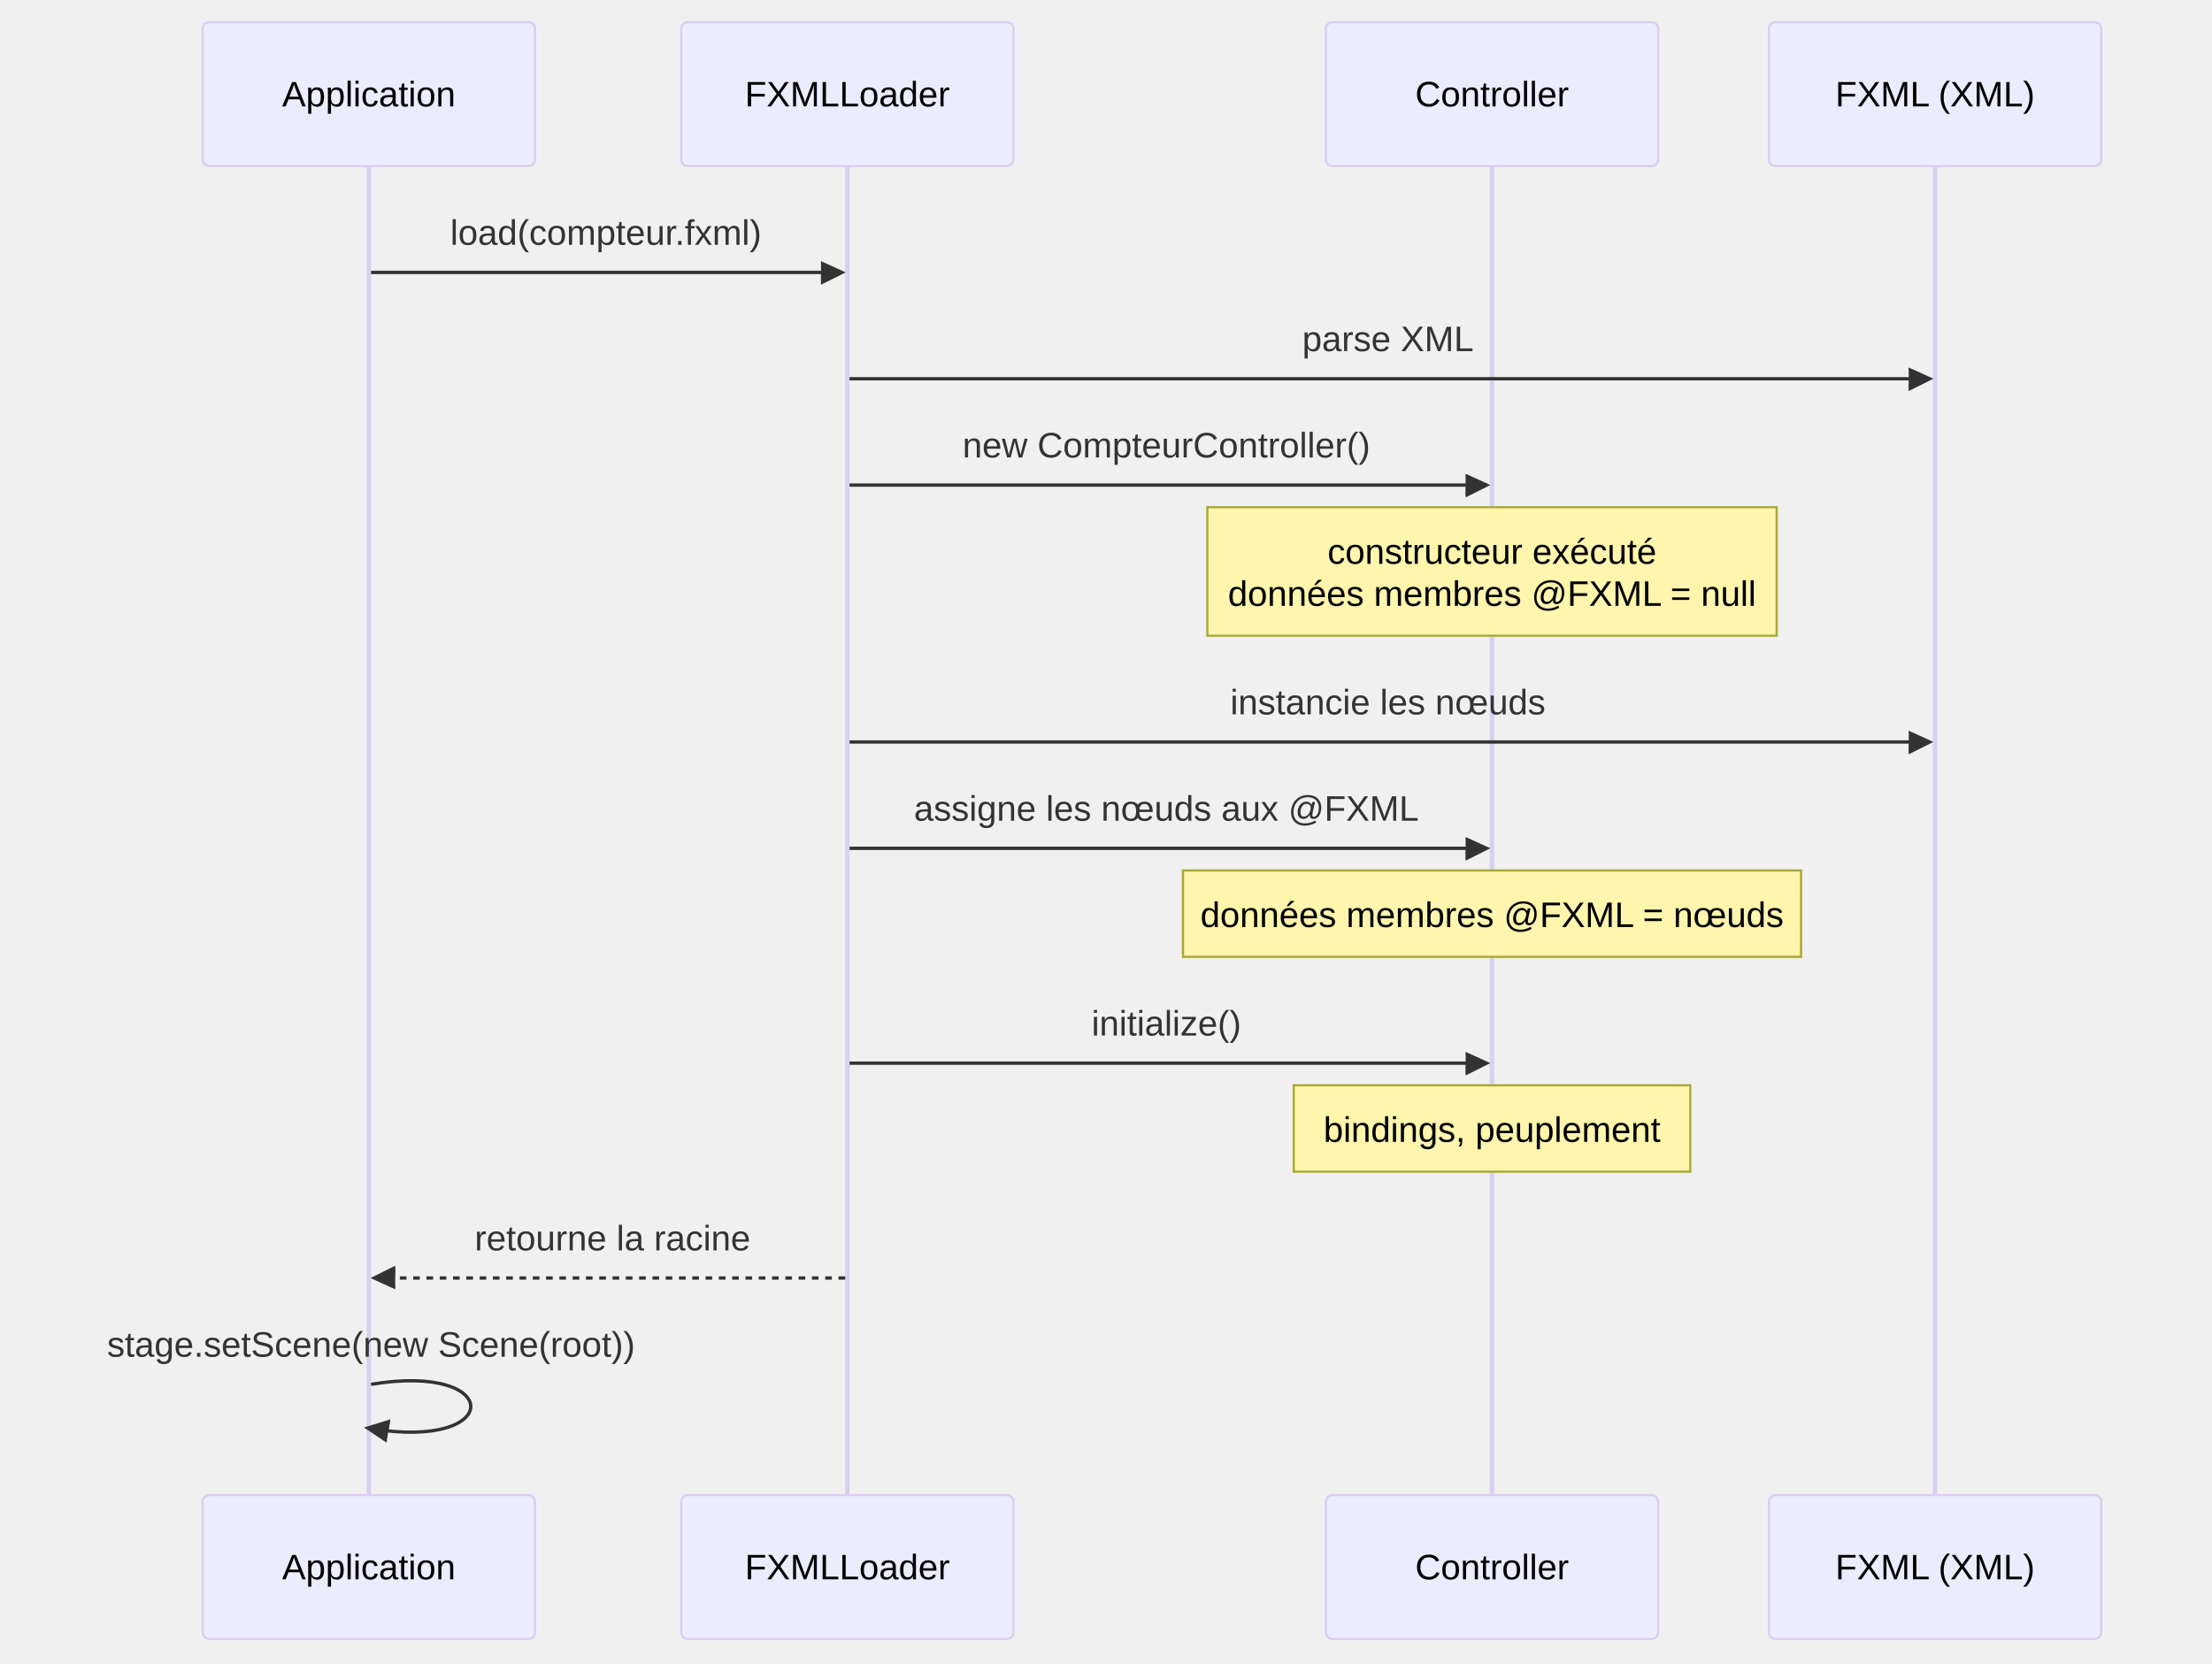
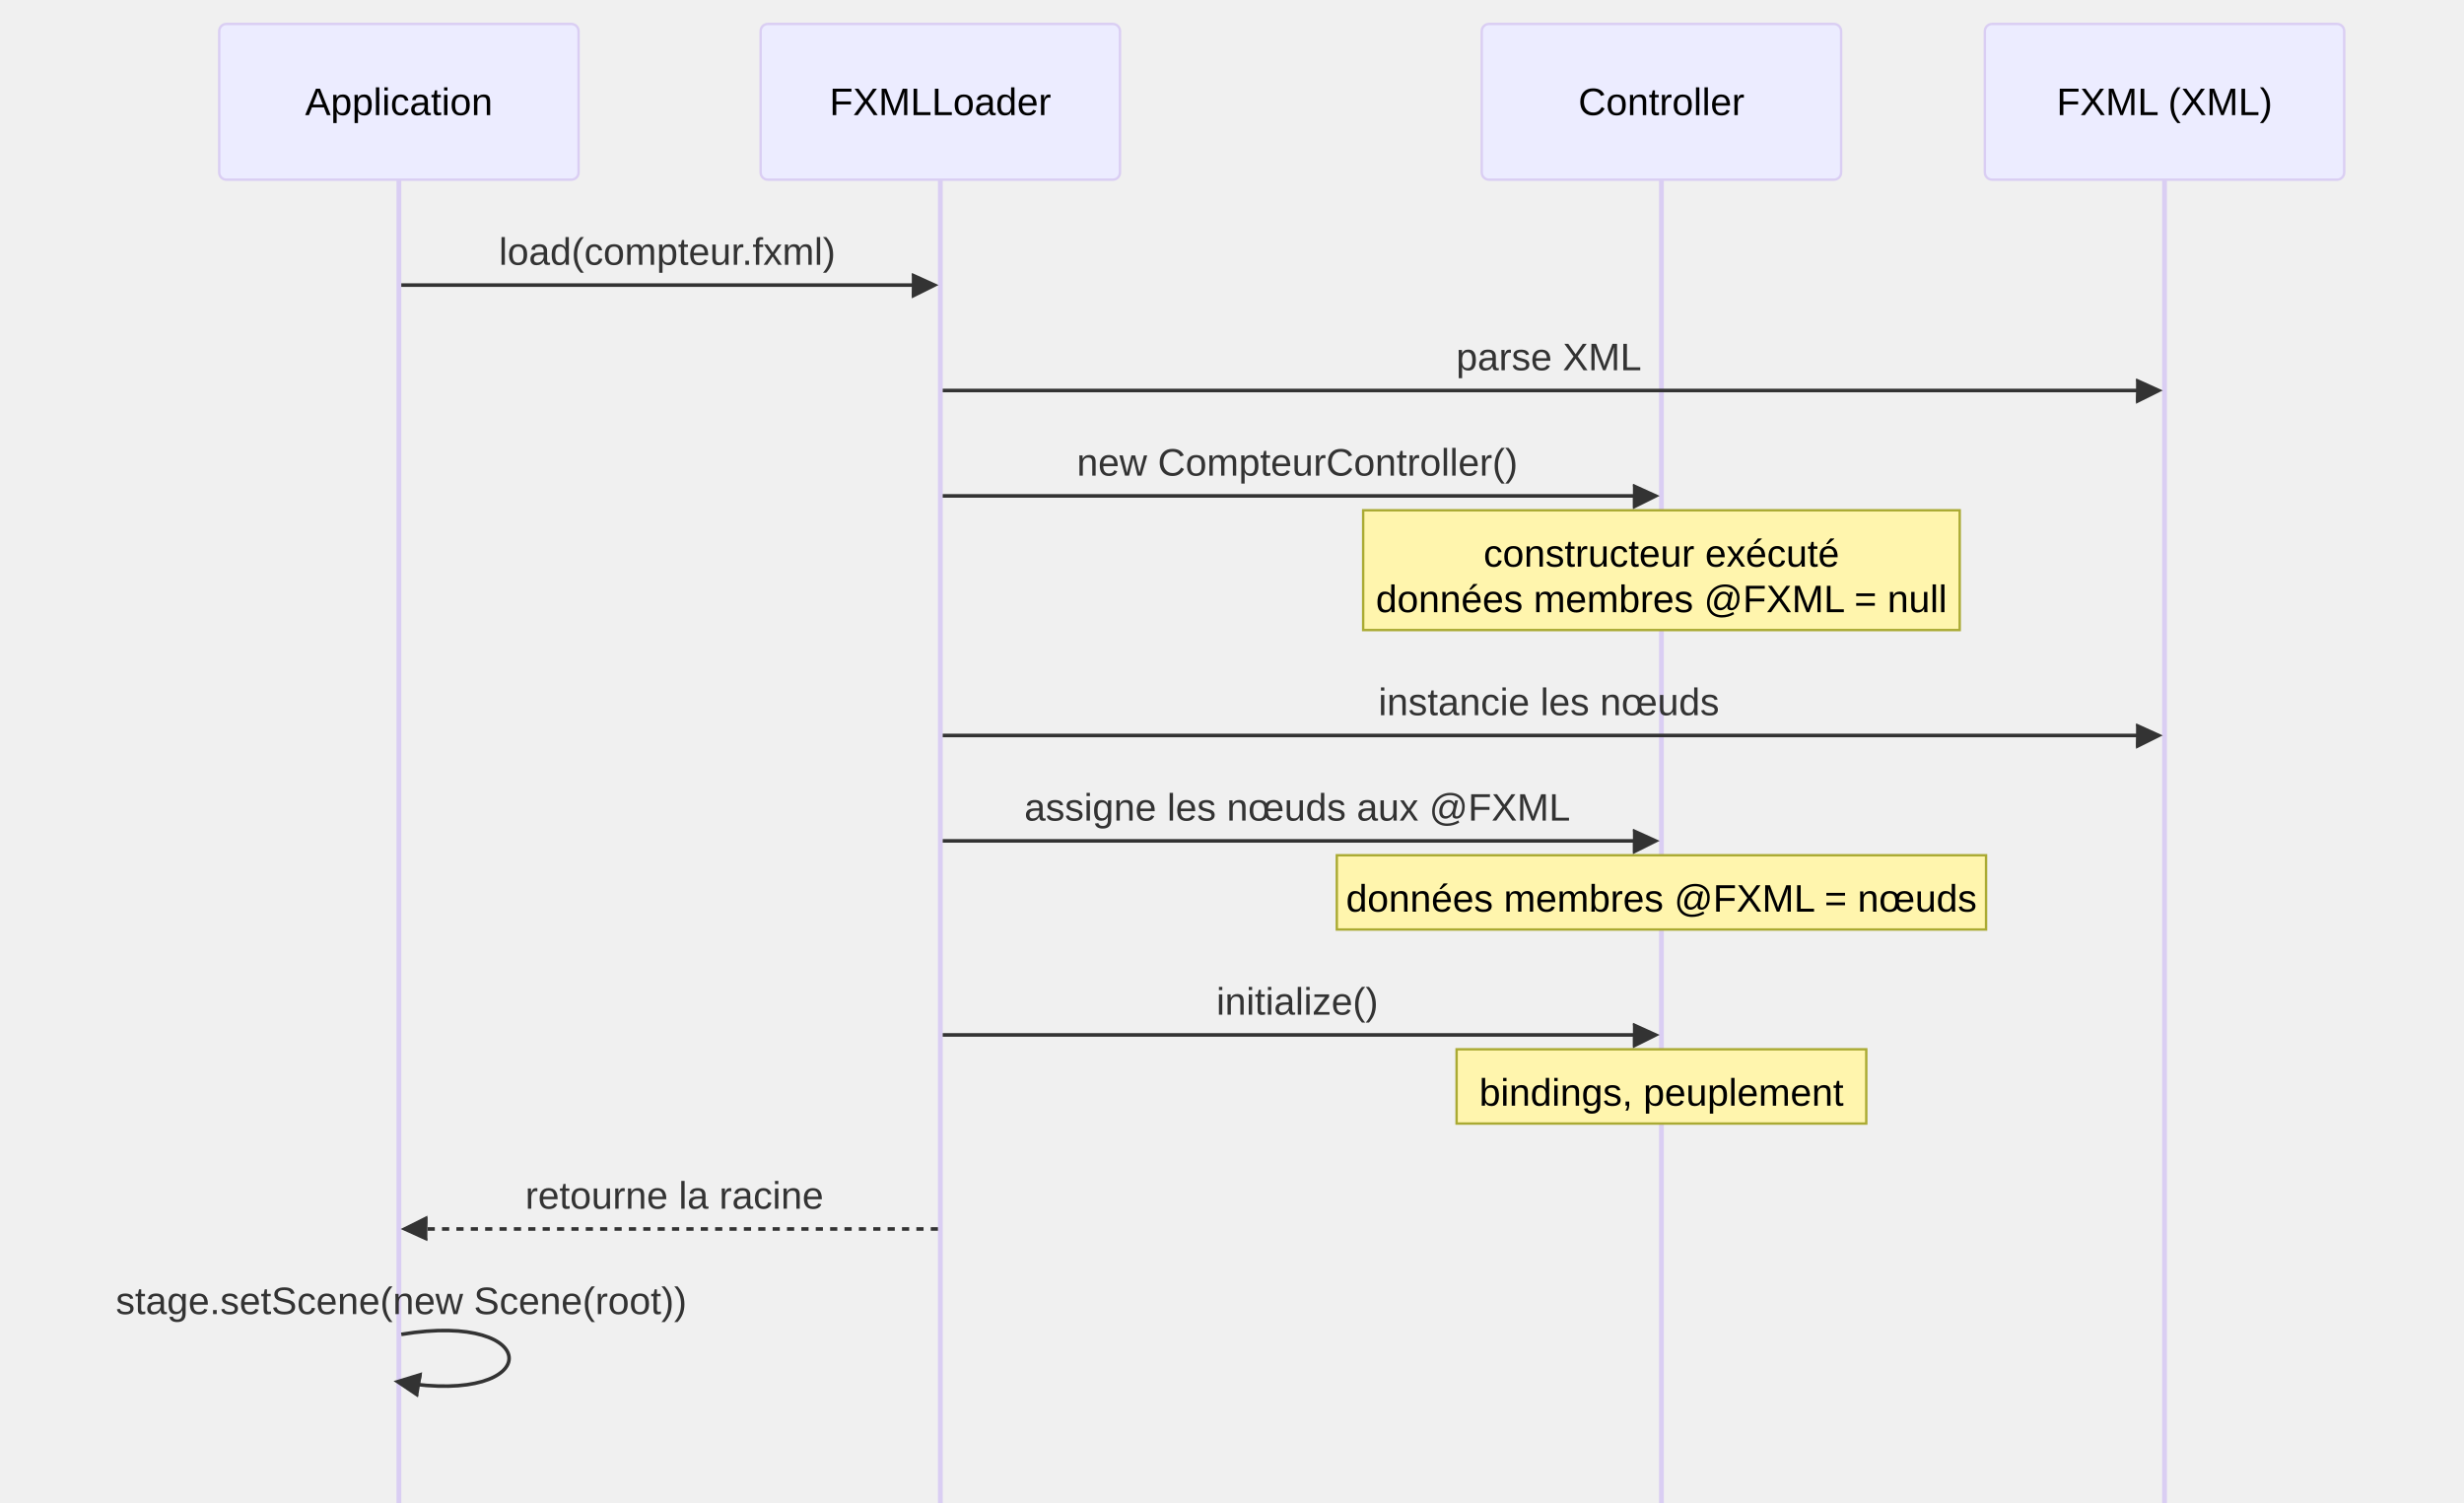
- <svg xmlns="http://www.w3.org/2000/svg" id="container" width="998.5" height="751" viewBox="-91.5 -10 998.5 751" role="graphics-document document" aria-roledescription="sequence">
+ <svg xmlns="http://www.w3.org/2000/svg" id="container" width="1028.5" height="627" viewBox="-91.5 -10 1028.5 627" role="graphics-document document" aria-roledescription="sequence">
  <g>
-     <rect x="707" y="665" fill="#eaeaea" stroke="#666" width="150" height="65" name="FX" rx="3" ry="3" class="actor actor-bottom" />
-     <text x="782" y="697.5" dominant-baseline="central" alignment-baseline="central" class="actor actor-box" style="text-anchor: middle; font-size: 16px; font-weight: 400;">
-       <tspan x="782" dy="0">FXML (XML)</tspan>
-     </text>
-   </g>
-   <g>
-     <rect x="507" y="665" fill="#eaeaea" stroke="#666" width="150" height="65" name="C" rx="3" ry="3" class="actor actor-bottom" />
-     <text x="582" y="697.5" dominant-baseline="central" alignment-baseline="central" class="actor actor-box" style="text-anchor: middle; font-size: 16px; font-weight: 400;">
-       <tspan x="582" dy="0">Controller</tspan>
-     </text>
-   </g>
-   <g>
-     <rect x="216" y="665" fill="#eaeaea" stroke="#666" width="150" height="65" name="FL" rx="3" ry="3" class="actor actor-bottom" />
-     <text x="291" y="697.5" dominant-baseline="central" alignment-baseline="central" class="actor actor-box" style="text-anchor: middle; font-size: 16px; font-weight: 400;">
-       <tspan x="291" dy="0">FXMLLoader</tspan>
-     </text>
-   </g>
-   <g>
-     <rect x="0" y="665" fill="#eaeaea" stroke="#666" width="150" height="65" name="App" rx="3" ry="3" class="actor actor-bottom" />
-     <text x="75" y="697.5" dominant-baseline="central" alignment-baseline="central" class="actor actor-box" style="text-anchor: middle; font-size: 16px; font-weight: 400;">
-       <tspan x="75" dy="0">Application</tspan>
-     </text>
-   </g>
-   <g>
-     <line id="actor3" x1="782" y1="65" x2="782" y2="665" class="actor-line 200" stroke-width="0.5px" stroke="#999" name="FX" />
+     <line id="actor3" x1="812" y1="65" x2="812" y2="2000" class="actor-line 200" stroke-width="0.5px" stroke="#999" name="FX" />
    <g id="root-3">
-       <rect x="707" y="0" fill="#eaeaea" stroke="#666" width="150" height="65" name="FX" rx="3" ry="3" class="actor actor-top" />
-       <text x="782" y="32.5" dominant-baseline="central" alignment-baseline="central" class="actor actor-box" style="text-anchor: middle; font-size: 16px; font-weight: 400;">
-         <tspan x="782" dy="0">FXML (XML)</tspan>
+       <rect x="737" y="0" fill="#eaeaea" stroke="#666" width="150" height="65" name="FX" rx="3" ry="3" class="actor actor-top" />
+       <text x="812" y="32.5" dominant-baseline="central" alignment-baseline="central" class="actor actor-box" style="text-anchor: middle; font-size: 16px; font-weight: 400;">
+         <tspan x="812" dy="0">FXML (XML)</tspan>
      </text>
    </g>
  </g>
  <g>
-     <line id="actor2" x1="582" y1="65" x2="582" y2="665" class="actor-line 200" stroke-width="0.5px" stroke="#999" name="C" />
+     <line id="actor2" x1="602" y1="65" x2="602" y2="2000" class="actor-line 200" stroke-width="0.5px" stroke="#999" name="C" />
    <g id="root-2">
-       <rect x="507" y="0" fill="#eaeaea" stroke="#666" width="150" height="65" name="C" rx="3" ry="3" class="actor actor-top" />
-       <text x="582" y="32.5" dominant-baseline="central" alignment-baseline="central" class="actor actor-box" style="text-anchor: middle; font-size: 16px; font-weight: 400;">
-         <tspan x="582" dy="0">Controller</tspan>
+       <rect x="527" y="0" fill="#eaeaea" stroke="#666" width="150" height="65" name="C" rx="3" ry="3" class="actor actor-top" />
+       <text x="602" y="32.5" dominant-baseline="central" alignment-baseline="central" class="actor actor-box" style="text-anchor: middle; font-size: 16px; font-weight: 400;">
+         <tspan x="602" dy="0">Controller</tspan>
      </text>
    </g>
  </g>
  <g>
-     <line id="actor1" x1="291" y1="65" x2="291" y2="665" class="actor-line 200" stroke-width="0.5px" stroke="#999" name="FL" />
+     <line id="actor1" x1="301" y1="65" x2="301" y2="2000" class="actor-line 200" stroke-width="0.5px" stroke="#999" name="FL" />
    <g id="root-1">
-       <rect x="216" y="0" fill="#eaeaea" stroke="#666" width="150" height="65" name="FL" rx="3" ry="3" class="actor actor-top" />
-       <text x="291" y="32.5" dominant-baseline="central" alignment-baseline="central" class="actor actor-box" style="text-anchor: middle; font-size: 16px; font-weight: 400;">
-         <tspan x="291" dy="0">FXMLLoader</tspan>
+       <rect x="226" y="0" fill="#eaeaea" stroke="#666" width="150" height="65" name="FL" rx="3" ry="3" class="actor actor-top" />
+       <text x="301" y="32.5" dominant-baseline="central" alignment-baseline="central" class="actor actor-box" style="text-anchor: middle; font-size: 16px; font-weight: 400;">
+         <tspan x="301" dy="0">FXMLLoader</tspan>
      </text>
    </g>
  </g>
  <g>
-     <line id="actor0" x1="75" y1="65" x2="75" y2="665" class="actor-line 200" stroke-width="0.5px" stroke="#999" name="App" />
+     <line id="actor0" x1="75" y1="65" x2="75" y2="2000" class="actor-line 200" stroke-width="0.5px" stroke="#999" name="App" />
    <g id="root-0">
      <rect x="0" y="0" fill="#eaeaea" stroke="#666" width="150" height="65" name="App" rx="3" ry="3" class="actor actor-top" />
      <text x="75" y="32.5" dominant-baseline="central" alignment-baseline="central" class="actor actor-box" style="text-anchor: middle; font-size: 16px; font-weight: 400;">
        <tspan x="75" dy="0">Application</tspan>
      </text>
    </g>
  </g>
  <style>#container{font-family:"trebuchet ms",verdana,arial,sans-serif;font-size:16px;fill:#333;}@keyframes edge-animation-frame{from{stroke-dashoffset:0;}}@keyframes dash{to{stroke-dashoffset:0;}}#container .edge-animation-slow{stroke-dasharray:9,5!important;stroke-dashoffset:900;animation:dash 50s linear infinite;stroke-linecap:round;}#container .edge-animation-fast{stroke-dasharray:9,5!important;stroke-dashoffset:900;animation:dash 20s linear infinite;stroke-linecap:round;}#container .error-icon{fill:#552222;}#container .error-text{fill:#552222;stroke:#552222;}#container .edge-thickness-normal{stroke-width:1px;}#container .edge-thickness-thick{stroke-width:3.5px;}#container .edge-pattern-solid{stroke-dasharray:0;}#container .edge-thickness-invisible{stroke-width:0;fill:none;}#container .edge-pattern-dashed{stroke-dasharray:3;}#container .edge-pattern-dotted{stroke-dasharray:2;}#container .marker{fill:#333333;stroke:#333333;}#container .marker.cross{stroke:#333333;}#container svg{font-family:"trebuchet ms",verdana,arial,sans-serif;font-size:16px;}#container p{margin:0;}#container .actor{stroke:hsl(259.626, 59.777%, 87.902%);fill:#ECECFF;}#container text.actor&gt;tspan{fill:black;stroke:none;}#container .actor-line{stroke:hsl(259.626, 59.777%, 87.902%);}#container .innerArc{stroke-width:1.5;stroke-dasharray:none;}#container .messageLine0{stroke-width:1.5;stroke-dasharray:none;stroke:#333;}#container .messageLine1{stroke-width:1.5;stroke-dasharray:2,2;stroke:#333;}#container #arrowhead path{fill:#333;stroke:#333;}#container .sequenceNumber{fill:white;}#container #sequencenumber{fill:#333;}#container #crosshead path{fill:#333;stroke:#333;}#container .messageText{fill:#333;stroke:none;}#container .labelBox{stroke:hsl(259.626, 59.777%, 87.902%);fill:#ECECFF;}#container .labelText,#container .labelText&gt;tspan{fill:black;stroke:none;}#container .loopText,#container .loopText&gt;tspan{fill:black;stroke:none;}#container .loopLine{stroke-width:2px;stroke-dasharray:2,2;stroke:hsl(259.626, 59.777%, 87.902%);fill:hsl(259.626, 59.777%, 87.902%);}#container .note{stroke:#aaaa33;fill:#fff5ad;}#container .noteText,#container .noteText&gt;tspan{fill:black;stroke:none;}#container .activation0{fill:#f4f4f4;stroke:#666;}#container .activation1{fill:#f4f4f4;stroke:#666;}#container .activation2{fill:#f4f4f4;stroke:#666;}#container .actorPopupMenu{position:absolute;}#container .actorPopupMenuPanel{position:absolute;fill:#ECECFF;box-shadow:0px 8px 16px 0px rgba(0,0,0,0.2);filter:drop-shadow(3px 5px 2px rgb(0 0 0 / 0.4));}#container .actor-man line{stroke:hsl(259.626, 59.777%, 87.902%);fill:#ECECFF;}#container .actor-man circle,#container line{stroke:hsl(259.626, 59.777%, 87.902%);fill:#ECECFF;stroke-width:2px;}#container :root{--mermaid-font-family:"trebuchet ms",verdana,arial,sans-serif;}</style>
  <g />
  <defs>
    <symbol id="computer" width="24" height="24">
      <path transform="scale(.5)" d="M2 2v13h20v-13h-20zm18 11h-16v-9h16v9zm-10.228 6l.466-1h3.524l.467 1h-4.457zm14.228 3h-24l2-6h2.104l-1.33 4h18.45l-1.297-4h2.073l2 6zm-5-10h-14v-7h14v7z" />
    </symbol>
  </defs>
  <defs>
    <symbol id="database" fill-rule="evenodd" clip-rule="evenodd">
      <path transform="scale(.5)" d="M12.258.001l.256.004.255.005.253.008.251.01.249.012.247.015.246.016.242.019.241.02.239.023.236.024.233.027.231.028.229.031.225.032.223.034.22.036.217.038.214.04.211.041.208.043.205.045.201.046.198.048.194.05.191.051.187.053.183.054.18.056.175.057.172.059.168.06.163.061.16.063.155.064.15.066.074.033.073.033.071.034.07.034.069.035.068.035.067.035.066.035.064.036.064.036.062.036.06.036.06.037.058.037.058.037.055.038.055.038.053.038.052.038.051.039.05.039.048.039.047.039.045.04.044.04.043.04.041.04.04.041.039.041.037.041.036.041.034.041.033.042.032.042.03.042.029.042.027.042.026.043.024.043.023.043.021.043.02.043.018.044.017.043.015.044.013.044.012.044.011.045.009.044.007.045.006.045.004.045.002.045.001.045v17l-.001.045-.002.045-.004.045-.006.045-.007.045-.009.044-.011.045-.012.044-.013.044-.015.044-.017.043-.018.044-.02.043-.021.043-.023.043-.024.043-.026.043-.027.042-.029.042-.03.042-.032.042-.033.042-.034.041-.036.041-.037.041-.039.041-.04.041-.041.04-.043.04-.044.04-.045.04-.047.039-.048.039-.05.039-.051.039-.052.038-.053.038-.055.038-.055.038-.058.037-.058.037-.06.037-.06.036-.062.036-.064.036-.064.036-.066.035-.067.035-.068.035-.069.035-.07.034-.071.034-.073.033-.074.033-.15.066-.155.064-.16.063-.163.061-.168.06-.172.059-.175.057-.18.056-.183.054-.187.053-.191.051-.194.05-.198.048-.201.046-.205.045-.208.043-.211.041-.214.04-.217.038-.22.036-.223.034-.225.032-.229.031-.231.028-.233.027-.236.024-.239.023-.241.02-.242.019-.246.016-.247.015-.249.012-.251.01-.253.008-.255.005-.256.004-.258.001-.258-.001-.256-.004-.255-.005-.253-.008-.251-.01-.249-.012-.247-.015-.245-.016-.243-.019-.241-.02-.238-.023-.236-.024-.234-.027-.231-.028-.228-.031-.226-.032-.223-.034-.22-.036-.217-.038-.214-.04-.211-.041-.208-.043-.204-.045-.201-.046-.198-.048-.195-.05-.19-.051-.187-.053-.184-.054-.179-.056-.176-.057-.172-.059-.167-.06-.164-.061-.159-.063-.155-.064-.151-.066-.074-.033-.072-.033-.072-.034-.07-.034-.069-.035-.068-.035-.067-.035-.066-.035-.064-.036-.063-.036-.062-.036-.061-.036-.06-.037-.058-.037-.057-.037-.056-.038-.055-.038-.053-.038-.052-.038-.051-.039-.049-.039-.049-.039-.046-.039-.046-.04-.044-.04-.043-.04-.041-.04-.04-.041-.039-.041-.037-.041-.036-.041-.034-.041-.033-.042-.032-.042-.03-.042-.029-.042-.027-.042-.026-.043-.024-.043-.023-.043-.021-.043-.02-.043-.018-.044-.017-.043-.015-.044-.013-.044-.012-.044-.011-.045-.009-.044-.007-.045-.006-.045-.004-.045-.002-.045-.001-.045v-17l.001-.045.002-.045.004-.045.006-.045.007-.045.009-.044.011-.045.012-.044.013-.044.015-.044.017-.043.018-.044.02-.043.021-.043.023-.043.024-.043.026-.043.027-.042.029-.042.03-.042.032-.042.033-.042.034-.041.036-.041.037-.041.039-.041.04-.041.041-.04.043-.04.044-.04.046-.04.046-.039.049-.039.049-.039.051-.039.052-.038.053-.038.055-.038.056-.038.057-.037.058-.037.06-.037.061-.036.062-.036.063-.036.064-.036.066-.035.067-.035.068-.035.069-.035.07-.034.072-.034.072-.033.074-.033.151-.066.155-.064.159-.063.164-.061.167-.06.172-.059.176-.057.179-.056.184-.054.187-.053.19-.051.195-.05.198-.048.201-.046.204-.045.208-.043.211-.041.214-.04.217-.038.22-.036.223-.034.226-.032.228-.031.231-.028.234-.027.236-.024.238-.023.241-.02.243-.019.245-.016.247-.015.249-.012.251-.01.253-.008.255-.005.256-.004.258-.001.258.001zm-9.258 20.499v.01l.001.021.003.021.004.022.005.021.006.022.007.022.009.023.01.022.011.023.012.023.013.023.015.023.016.024.017.023.018.024.019.024.021.024.022.025.023.024.024.025.052.049.056.05.061.051.066.051.07.051.075.051.079.052.084.052.088.052.092.052.097.052.102.051.105.052.11.052.114.051.119.051.123.051.127.05.131.05.135.05.139.048.144.049.147.047.152.047.155.047.16.045.163.045.167.043.171.043.176.041.178.041.183.039.187.039.19.037.194.035.197.035.202.033.204.031.209.03.212.029.216.027.219.025.222.024.226.021.23.02.233.018.236.016.24.015.243.012.246.01.249.008.253.005.256.004.259.001.26-.001.257-.004.254-.005.25-.008.247-.011.244-.012.241-.014.237-.016.233-.018.231-.021.226-.021.224-.024.22-.026.216-.027.212-.028.21-.031.205-.031.202-.034.198-.034.194-.036.191-.037.187-.039.183-.04.179-.04.175-.042.172-.043.168-.044.163-.045.16-.046.155-.046.152-.047.148-.048.143-.049.139-.049.136-.05.131-.05.126-.05.123-.051.118-.052.114-.051.11-.052.106-.052.101-.052.096-.052.092-.052.088-.053.083-.051.079-.052.074-.052.07-.051.065-.051.06-.051.056-.05.051-.05.023-.024.023-.025.021-.024.02-.024.019-.024.018-.024.017-.024.015-.023.014-.024.013-.023.012-.023.01-.023.01-.022.008-.022.006-.022.006-.022.004-.022.004-.021.001-.021.001-.021v-4.127l-.077.055-.08.053-.083.054-.085.053-.087.052-.09.052-.093.051-.095.05-.097.05-.1.049-.102.049-.105.048-.106.047-.109.047-.111.046-.114.045-.115.045-.118.044-.12.043-.122.042-.124.042-.126.041-.128.04-.13.04-.132.038-.134.038-.135.037-.138.037-.139.035-.142.035-.143.034-.144.033-.147.032-.148.031-.15.03-.151.03-.153.029-.154.027-.156.027-.158.026-.159.025-.161.024-.162.023-.163.022-.165.021-.166.02-.167.019-.169.018-.169.017-.171.016-.173.015-.173.014-.175.013-.175.012-.177.011-.178.01-.179.008-.179.008-.181.006-.182.005-.182.004-.184.003-.184.002h-.37l-.184-.002-.184-.003-.182-.004-.182-.005-.181-.006-.179-.008-.179-.008-.178-.01-.176-.011-.176-.012-.175-.013-.173-.014-.172-.015-.171-.016-.17-.017-.169-.018-.167-.019-.166-.02-.165-.021-.163-.022-.162-.023-.161-.024-.159-.025-.157-.026-.156-.027-.155-.027-.153-.029-.151-.03-.15-.03-.148-.031-.146-.032-.145-.033-.143-.034-.141-.035-.14-.035-.137-.037-.136-.037-.134-.038-.132-.038-.13-.04-.128-.04-.126-.041-.124-.042-.122-.042-.12-.044-.117-.043-.116-.045-.113-.045-.112-.046-.109-.047-.106-.047-.105-.048-.102-.049-.1-.049-.097-.05-.095-.05-.093-.052-.09-.051-.087-.052-.085-.053-.083-.054-.08-.054-.077-.054v4.127zm0-5.654v.011l.001.021.003.021.004.021.005.022.006.022.007.022.009.022.01.022.011.023.012.023.013.023.015.024.016.023.017.024.018.024.019.024.021.024.022.024.023.025.024.024.052.05.056.05.061.05.066.051.07.051.075.052.079.051.084.052.088.052.092.052.097.052.102.052.105.052.11.051.114.051.119.052.123.05.127.051.131.05.135.049.139.049.144.048.147.048.152.047.155.046.16.045.163.045.167.044.171.042.176.042.178.04.183.04.187.038.19.037.194.036.197.034.202.033.204.032.209.03.212.028.216.027.219.025.222.024.226.022.23.02.233.018.236.016.24.014.243.012.246.01.249.008.253.006.256.003.259.001.26-.001.257-.003.254-.006.25-.008.247-.01.244-.012.241-.015.237-.016.233-.018.231-.02.226-.022.224-.024.22-.025.216-.027.212-.029.21-.03.205-.032.202-.033.198-.035.194-.036.191-.037.187-.039.183-.039.179-.041.175-.042.172-.043.168-.044.163-.045.16-.045.155-.047.152-.047.148-.048.143-.048.139-.05.136-.049.131-.05.126-.051.123-.051.118-.051.114-.052.11-.052.106-.052.101-.052.096-.052.092-.052.088-.052.083-.052.079-.052.074-.051.07-.052.065-.051.06-.05.056-.051.051-.049.023-.025.023-.024.021-.025.02-.024.019-.024.018-.024.017-.024.015-.023.014-.023.013-.024.012-.022.01-.023.01-.023.008-.022.006-.022.006-.022.004-.021.004-.022.001-.021.001-.021v-4.139l-.077.054-.08.054-.083.054-.085.052-.087.053-.09.051-.093.051-.095.051-.097.05-.1.049-.102.049-.105.048-.106.047-.109.047-.111.046-.114.045-.115.044-.118.044-.12.044-.122.042-.124.042-.126.041-.128.04-.13.039-.132.039-.134.038-.135.037-.138.036-.139.036-.142.035-.143.033-.144.033-.147.033-.148.031-.15.03-.151.03-.153.028-.154.028-.156.027-.158.026-.159.025-.161.024-.162.023-.163.022-.165.021-.166.02-.167.019-.169.018-.169.017-.171.016-.173.015-.173.014-.175.013-.175.012-.177.011-.178.009-.179.009-.179.007-.181.007-.182.005-.182.004-.184.003-.184.002h-.37l-.184-.002-.184-.003-.182-.004-.182-.005-.181-.007-.179-.007-.179-.009-.178-.009-.176-.011-.176-.012-.175-.013-.173-.014-.172-.015-.171-.016-.17-.017-.169-.018-.167-.019-.166-.02-.165-.021-.163-.022-.162-.023-.161-.024-.159-.025-.157-.026-.156-.027-.155-.028-.153-.028-.151-.03-.15-.03-.148-.031-.146-.033-.145-.033-.143-.033-.141-.035-.14-.036-.137-.036-.136-.037-.134-.038-.132-.039-.13-.039-.128-.04-.126-.041-.124-.042-.122-.043-.12-.043-.117-.044-.116-.044-.113-.046-.112-.046-.109-.046-.106-.047-.105-.048-.102-.049-.1-.049-.097-.05-.095-.051-.093-.051-.09-.051-.087-.053-.085-.052-.083-.054-.08-.054-.077-.054v4.139zm0-5.666v.011l.001.02.003.022.004.021.005.022.006.021.007.022.009.023.01.022.011.023.012.023.013.023.015.023.016.024.017.024.018.023.019.024.021.025.022.024.023.024.024.025.052.05.056.05.061.05.066.051.07.051.075.052.079.051.084.052.088.052.092.052.097.052.102.052.105.051.11.052.114.051.119.051.123.051.127.05.131.05.135.05.139.049.144.048.147.048.152.047.155.046.16.045.163.045.167.043.171.043.176.042.178.04.183.04.187.038.19.037.194.036.197.034.202.033.204.032.209.03.212.028.216.027.219.025.222.024.226.021.23.02.233.018.236.017.24.014.243.012.246.01.249.008.253.006.256.003.259.001.26-.001.257-.003.254-.006.25-.008.247-.01.244-.013.241-.014.237-.016.233-.018.231-.02.226-.022.224-.024.22-.025.216-.027.212-.029.21-.03.205-.032.202-.033.198-.035.194-.036.191-.037.187-.039.183-.039.179-.041.175-.042.172-.043.168-.044.163-.045.16-.045.155-.047.152-.047.148-.048.143-.049.139-.049.136-.049.131-.051.126-.05.123-.051.118-.052.114-.051.11-.052.106-.052.101-.052.096-.052.092-.052.088-.052.083-.052.079-.052.074-.052.07-.051.065-.051.06-.051.056-.05.051-.049.023-.025.023-.025.021-.024.02-.024.019-.024.018-.024.017-.024.015-.023.014-.024.013-.023.012-.023.01-.022.01-.023.008-.022.006-.022.006-.022.004-.022.004-.021.001-.021.001-.021v-4.153l-.077.054-.08.054-.083.053-.085.053-.087.053-.09.051-.093.051-.095.051-.097.05-.1.049-.102.048-.105.048-.106.048-.109.046-.111.046-.114.046-.115.044-.118.044-.12.043-.122.043-.124.042-.126.041-.128.04-.13.039-.132.039-.134.038-.135.037-.138.036-.139.036-.142.034-.143.034-.144.033-.147.032-.148.032-.15.03-.151.03-.153.028-.154.028-.156.027-.158.026-.159.024-.161.024-.162.023-.163.023-.165.021-.166.02-.167.019-.169.018-.169.017-.171.016-.173.015-.173.014-.175.013-.175.012-.177.01-.178.01-.179.009-.179.007-.181.006-.182.006-.182.004-.184.003-.184.001-.185.001-.185-.001-.184-.001-.184-.003-.182-.004-.182-.006-.181-.006-.179-.007-.179-.009-.178-.01-.176-.01-.176-.012-.175-.013-.173-.014-.172-.015-.171-.016-.17-.017-.169-.018-.167-.019-.166-.02-.165-.021-.163-.023-.162-.023-.161-.024-.159-.024-.157-.026-.156-.027-.155-.028-.153-.028-.151-.03-.15-.03-.148-.032-.146-.032-.145-.033-.143-.034-.141-.034-.14-.036-.137-.036-.136-.037-.134-.038-.132-.039-.13-.039-.128-.041-.126-.041-.124-.041-.122-.043-.12-.043-.117-.044-.116-.044-.113-.046-.112-.046-.109-.046-.106-.048-.105-.048-.102-.048-.1-.05-.097-.049-.095-.051-.093-.051-.09-.052-.087-.052-.085-.053-.083-.053-.08-.054-.077-.054v4.153zm8.74-8.179l-.257.004-.254.005-.25.008-.247.011-.244.012-.241.014-.237.016-.233.018-.231.021-.226.022-.224.023-.22.026-.216.027-.212.028-.21.031-.205.032-.202.033-.198.034-.194.036-.191.038-.187.038-.183.04-.179.041-.175.042-.172.043-.168.043-.163.045-.16.046-.155.046-.152.048-.148.048-.143.048-.139.049-.136.05-.131.05-.126.051-.123.051-.118.051-.114.052-.11.052-.106.052-.101.052-.096.052-.092.052-.088.052-.083.052-.079.052-.074.051-.07.052-.065.051-.06.05-.056.05-.051.05-.023.025-.023.024-.021.024-.02.025-.019.024-.018.024-.017.023-.015.024-.014.023-.013.023-.012.023-.01.023-.01.022-.008.022-.006.023-.006.021-.004.022-.004.021-.001.021-.001.021.001.021.001.021.004.021.004.022.006.021.006.023.008.022.01.022.01.023.012.023.013.023.014.023.015.024.017.023.018.024.019.024.02.025.021.024.023.024.023.025.051.05.056.05.06.05.065.051.07.052.074.051.079.052.083.052.088.052.092.052.096.052.101.052.106.052.11.052.114.052.118.051.123.051.126.051.131.05.136.05.139.049.143.048.148.048.152.048.155.046.16.046.163.045.168.043.172.043.175.042.179.041.183.04.187.038.191.038.194.036.198.034.202.033.205.032.21.031.212.028.216.027.22.026.224.023.226.022.231.021.233.018.237.016.241.014.244.012.247.011.25.008.254.005.257.004.26.001.26-.001.257-.004.254-.005.25-.008.247-.011.244-.012.241-.014.237-.016.233-.018.231-.021.226-.022.224-.023.22-.026.216-.027.212-.028.21-.031.205-.032.202-.033.198-.034.194-.036.191-.038.187-.038.183-.04.179-.041.175-.042.172-.043.168-.043.163-.045.16-.046.155-.046.152-.048.148-.048.143-.048.139-.049.136-.05.131-.05.126-.051.123-.051.118-.051.114-.052.11-.052.106-.052.101-.052.096-.052.092-.052.088-.052.083-.052.079-.052.074-.051.07-.052.065-.051.06-.05.056-.05.051-.05.023-.025.023-.024.021-.024.02-.025.019-.024.018-.024.017-.023.015-.024.014-.023.013-.023.012-.023.01-.023.01-.022.008-.022.006-.023.006-.021.004-.022.004-.021.001-.021.001-.021-.001-.021-.001-.021-.004-.021-.004-.022-.006-.021-.006-.023-.008-.022-.01-.022-.01-.023-.012-.023-.013-.023-.014-.023-.015-.024-.017-.023-.018-.024-.019-.024-.02-.025-.021-.024-.023-.024-.023-.025-.051-.05-.056-.05-.06-.05-.065-.051-.07-.052-.074-.051-.079-.052-.083-.052-.088-.052-.092-.052-.096-.052-.101-.052-.106-.052-.11-.052-.114-.052-.118-.051-.123-.051-.126-.051-.131-.05-.136-.05-.139-.049-.143-.048-.148-.048-.152-.048-.155-.046-.16-.046-.163-.045-.168-.043-.172-.043-.175-.042-.179-.041-.183-.04-.187-.038-.191-.038-.194-.036-.198-.034-.202-.033-.205-.032-.21-.031-.212-.028-.216-.027-.22-.026-.224-.023-.226-.022-.231-.021-.233-.018-.237-.016-.241-.014-.244-.012-.247-.011-.25-.008-.254-.005-.257-.004-.26-.001-.26.001z" />
    </symbol>
  </defs>
  <defs>
    <symbol id="clock" width="24" height="24">
      <path transform="scale(.5)" d="M12 2c5.514 0 10 4.486 10 10s-4.486 10-10 10-10-4.486-10-10 4.486-10 10-10zm0-2c-6.627 0-12 5.373-12 12s5.373 12 12 12 12-5.373 12-12-5.373-12-12-12zm5.848 12.459c.202.038.202.333.001.372-1.907.361-6.045 1.111-6.547 1.111-.719 0-1.301-.582-1.301-1.301 0-.512.77-5.447 1.125-7.445.034-.192.312-.181.343.014l.985 6.238 5.394 1.011z" />
    </symbol>
  </defs>
  <defs>
    <marker id="arrowhead" refX="7.9" refY="5" markerUnits="userSpaceOnUse" markerWidth="12" markerHeight="12" orient="auto-start-reverse">
      <path d="M -1 0 L 10 5 L 0 10 z" />
    </marker>
  </defs>
  <defs>
    <marker id="crosshead" markerWidth="15" markerHeight="8" orient="auto" refX="4" refY="4.5">
      <path fill="none" stroke="#000000" stroke-width="1pt" d="M 1,2 L 6,7 M 6,2 L 1,7" style="stroke-dasharray: 0, 0;" />
    </marker>
  </defs>
  <defs>
    <marker id="filled-head" refX="15.5" refY="7" markerWidth="20" markerHeight="28" orient="auto">
      <path d="M 18,7 L9,13 L14,7 L9,1 Z" />
    </marker>
  </defs>
  <defs>
    <marker id="sequencenumber" refX="15" refY="15" markerWidth="60" markerHeight="40" orient="auto">
      <circle cx="15" cy="15" r="6" />
    </marker>
  </defs>
  <g>
-     <rect x="453.5" y="219" fill="#EDF2AE" stroke="#666" width="257" height="58" class="note" />
-     <text x="582" y="224" text-anchor="middle" dominant-baseline="middle" alignment-baseline="middle" class="noteText" dy="1em" style="font-size: 16px; font-weight: 400;">
-       <tspan x="582">constructeur exécuté</tspan>
+     <rect x="477.5" y="203" fill="#EDF2AE" stroke="#666" width="249" height="50" class="note" />
+     <text x="602" y="206" text-anchor="middle" dominant-baseline="middle" alignment-baseline="middle" class="noteText" dy="1em" style="font-size: 16px; font-weight: 400;">
+       <tspan x="602">constructeur exécuté</tspan>
    </text>
-     <text x="582" y="243" text-anchor="middle" dominant-baseline="middle" alignment-baseline="middle" class="noteText" dy="1em" style="font-size: 16px; font-weight: 400;">
-       <tspan x="582">données membres @FXML = null</tspan>
+     <text x="602" y="225" text-anchor="middle" dominant-baseline="middle" alignment-baseline="middle" class="noteText" dy="1em" style="font-size: 16px; font-weight: 400;">
+       <tspan x="602">données membres @FXML = null</tspan>
    </text>
  </g>
  <g>
-     <rect x="442.5" y="383" fill="#EDF2AE" stroke="#666" width="279" height="39" class="note" />
-     <text x="582" y="388" text-anchor="middle" dominant-baseline="middle" alignment-baseline="middle" class="noteText" dy="1em" style="font-size: 16px; font-weight: 400;">
-       <tspan x="582">données membres @FXML = nœuds</tspan>
+     <rect x="466.5" y="347" fill="#EDF2AE" stroke="#666" width="271" height="31" class="note" />
+     <text x="602" y="350" text-anchor="middle" dominant-baseline="middle" alignment-baseline="middle" class="noteText" dy="1em" style="font-size: 16px; font-weight: 400;">
+       <tspan x="602">données membres @FXML = nœuds</tspan>
    </text>
  </g>
  <g>
-     <rect x="492.5" y="480" fill="#EDF2AE" stroke="#666" width="179" height="39" class="note" />
-     <text x="582" y="485" text-anchor="middle" dominant-baseline="middle" alignment-baseline="middle" class="noteText" dy="1em" style="font-size: 16px; font-weight: 400;">
-       <tspan x="582">bindings, peuplement</tspan>
+     <rect x="516.5" y="428" fill="#EDF2AE" stroke="#666" width="171" height="31" class="note" />
+     <text x="602" y="431" text-anchor="middle" dominant-baseline="middle" alignment-baseline="middle" class="noteText" dy="1em" style="font-size: 16px; font-weight: 400;">
+       <tspan x="602">bindings, peuplement</tspan>
    </text>
  </g>
-   <text x="182" y="80" text-anchor="middle" dominant-baseline="middle" alignment-baseline="middle" class="messageText" dy="1em" style="font-size: 16px; font-weight: 400;">load(compteur.fxml)</text>
-   <line x1="76" y1="113" x2="287" y2="113" class="messageLine0" stroke-width="2" stroke="none" marker-end="url(#arrowhead)" style="fill: none;" />
-   <text x="535" y="128" text-anchor="middle" dominant-baseline="middle" alignment-baseline="middle" class="messageText" dy="1em" style="font-size: 16px; font-weight: 400;">parse XML</text>
-   <line x1="292" y1="161" x2="778" y2="161" class="messageLine0" stroke-width="2" stroke="none" marker-end="url(#arrowhead)" style="fill: none;" />
-   <text x="435" y="176" text-anchor="middle" dominant-baseline="middle" alignment-baseline="middle" class="messageText" dy="1em" style="font-size: 16px; font-weight: 400;">new CompteurController()</text>
-   <line x1="292" y1="209" x2="578" y2="209" class="messageLine0" stroke-width="2" stroke="none" marker-end="url(#arrowhead)" style="fill: none;" />
-   <text x="535" y="292" text-anchor="middle" dominant-baseline="middle" alignment-baseline="middle" class="messageText" dy="1em" style="font-size: 16px; font-weight: 400;">instancie les nœuds</text>
-   <line x1="292" y1="325" x2="778" y2="325" class="messageLine0" stroke-width="2" stroke="none" marker-end="url(#arrowhead)" style="fill: none;" />
-   <text x="435" y="340" text-anchor="middle" dominant-baseline="middle" alignment-baseline="middle" class="messageText" dy="1em" style="font-size: 16px; font-weight: 400;">assigne les nœuds aux @FXML</text>
-   <line x1="292" y1="373" x2="578" y2="373" class="messageLine0" stroke-width="2" stroke="none" marker-end="url(#arrowhead)" style="fill: none;" />
-   <text x="435" y="437" text-anchor="middle" dominant-baseline="middle" alignment-baseline="middle" class="messageText" dy="1em" style="font-size: 16px; font-weight: 400;">initialize()</text>
-   <line x1="292" y1="470" x2="578" y2="470" class="messageLine0" stroke-width="2" stroke="none" marker-end="url(#arrowhead)" style="fill: none;" />
-   <text x="185" y="534" text-anchor="middle" dominant-baseline="middle" alignment-baseline="middle" class="messageText" dy="1em" style="font-size: 16px; font-weight: 400;">retourne la racine</text>
-   <line x1="290" y1="567" x2="79" y2="567" class="messageLine1" stroke-width="2" stroke="none" marker-end="url(#arrowhead)" style="stroke-dasharray: 3, 3; fill: none;" />
-   <text x="76" y="582" text-anchor="middle" dominant-baseline="middle" alignment-baseline="middle" class="messageText" dy="1em" style="font-size: 16px; font-weight: 400;">stage.setScene(new Scene(root))</text>
-   <path d="M 76,615 C 136,605 136,645 76,635" class="messageLine0" stroke-width="2" stroke="none" marker-end="url(#arrowhead)" style="fill: none;" />
+   <text x="187" y="80" text-anchor="middle" dominant-baseline="middle" alignment-baseline="middle" class="messageText" dy="1em" style="font-size: 16px; font-weight: 400;">load(compteur.fxml)</text>
+   <line x1="76" y1="109" x2="297" y2="109" class="messageLine0" stroke-width="2" stroke="none" marker-end="url(#arrowhead)" style="fill: none;" />
+   <text x="555" y="124" text-anchor="middle" dominant-baseline="middle" alignment-baseline="middle" class="messageText" dy="1em" style="font-size: 16px; font-weight: 400;">parse XML</text>
+   <line x1="302" y1="153" x2="808" y2="153" class="messageLine0" stroke-width="2" stroke="none" marker-end="url(#arrowhead)" style="fill: none;" />
+   <text x="450" y="168" text-anchor="middle" dominant-baseline="middle" alignment-baseline="middle" class="messageText" dy="1em" style="font-size: 16px; font-weight: 400;">new CompteurController()</text>
+   <line x1="302" y1="197" x2="598" y2="197" class="messageLine0" stroke-width="2" stroke="none" marker-end="url(#arrowhead)" style="fill: none;" />
+   <text x="555" y="268" text-anchor="middle" dominant-baseline="middle" alignment-baseline="middle" class="messageText" dy="1em" style="font-size: 16px; font-weight: 400;">instancie les nœuds</text>
+   <line x1="302" y1="297" x2="808" y2="297" class="messageLine0" stroke-width="2" stroke="none" marker-end="url(#arrowhead)" style="fill: none;" />
+   <text x="450" y="312" text-anchor="middle" dominant-baseline="middle" alignment-baseline="middle" class="messageText" dy="1em" style="font-size: 16px; font-weight: 400;">assigne les nœuds aux @FXML</text>
+   <line x1="302" y1="341" x2="598" y2="341" class="messageLine0" stroke-width="2" stroke="none" marker-end="url(#arrowhead)" style="fill: none;" />
+   <text x="450" y="393" text-anchor="middle" dominant-baseline="middle" alignment-baseline="middle" class="messageText" dy="1em" style="font-size: 16px; font-weight: 400;">initialize()</text>
+   <line x1="302" y1="422" x2="598" y2="422" class="messageLine0" stroke-width="2" stroke="none" marker-end="url(#arrowhead)" style="fill: none;" />
+   <text x="190" y="474" text-anchor="middle" dominant-baseline="middle" alignment-baseline="middle" class="messageText" dy="1em" style="font-size: 16px; font-weight: 400;">retourne la racine</text>
+   <line x1="300" y1="503" x2="79" y2="503" class="messageLine1" stroke-width="2" stroke="none" marker-end="url(#arrowhead)" style="stroke-dasharray: 3, 3; fill: none;" />
+   <text x="76" y="518" text-anchor="middle" dominant-baseline="middle" alignment-baseline="middle" class="messageText" dy="1em" style="font-size: 16px; font-weight: 400;">stage.setScene(new Scene(root))</text>
+   <path d="M 76,547 C 136,537 136,577 76,567" class="messageLine0" stroke-width="2" stroke="none" marker-end="url(#arrowhead)" style="fill: none;" />
</svg>
